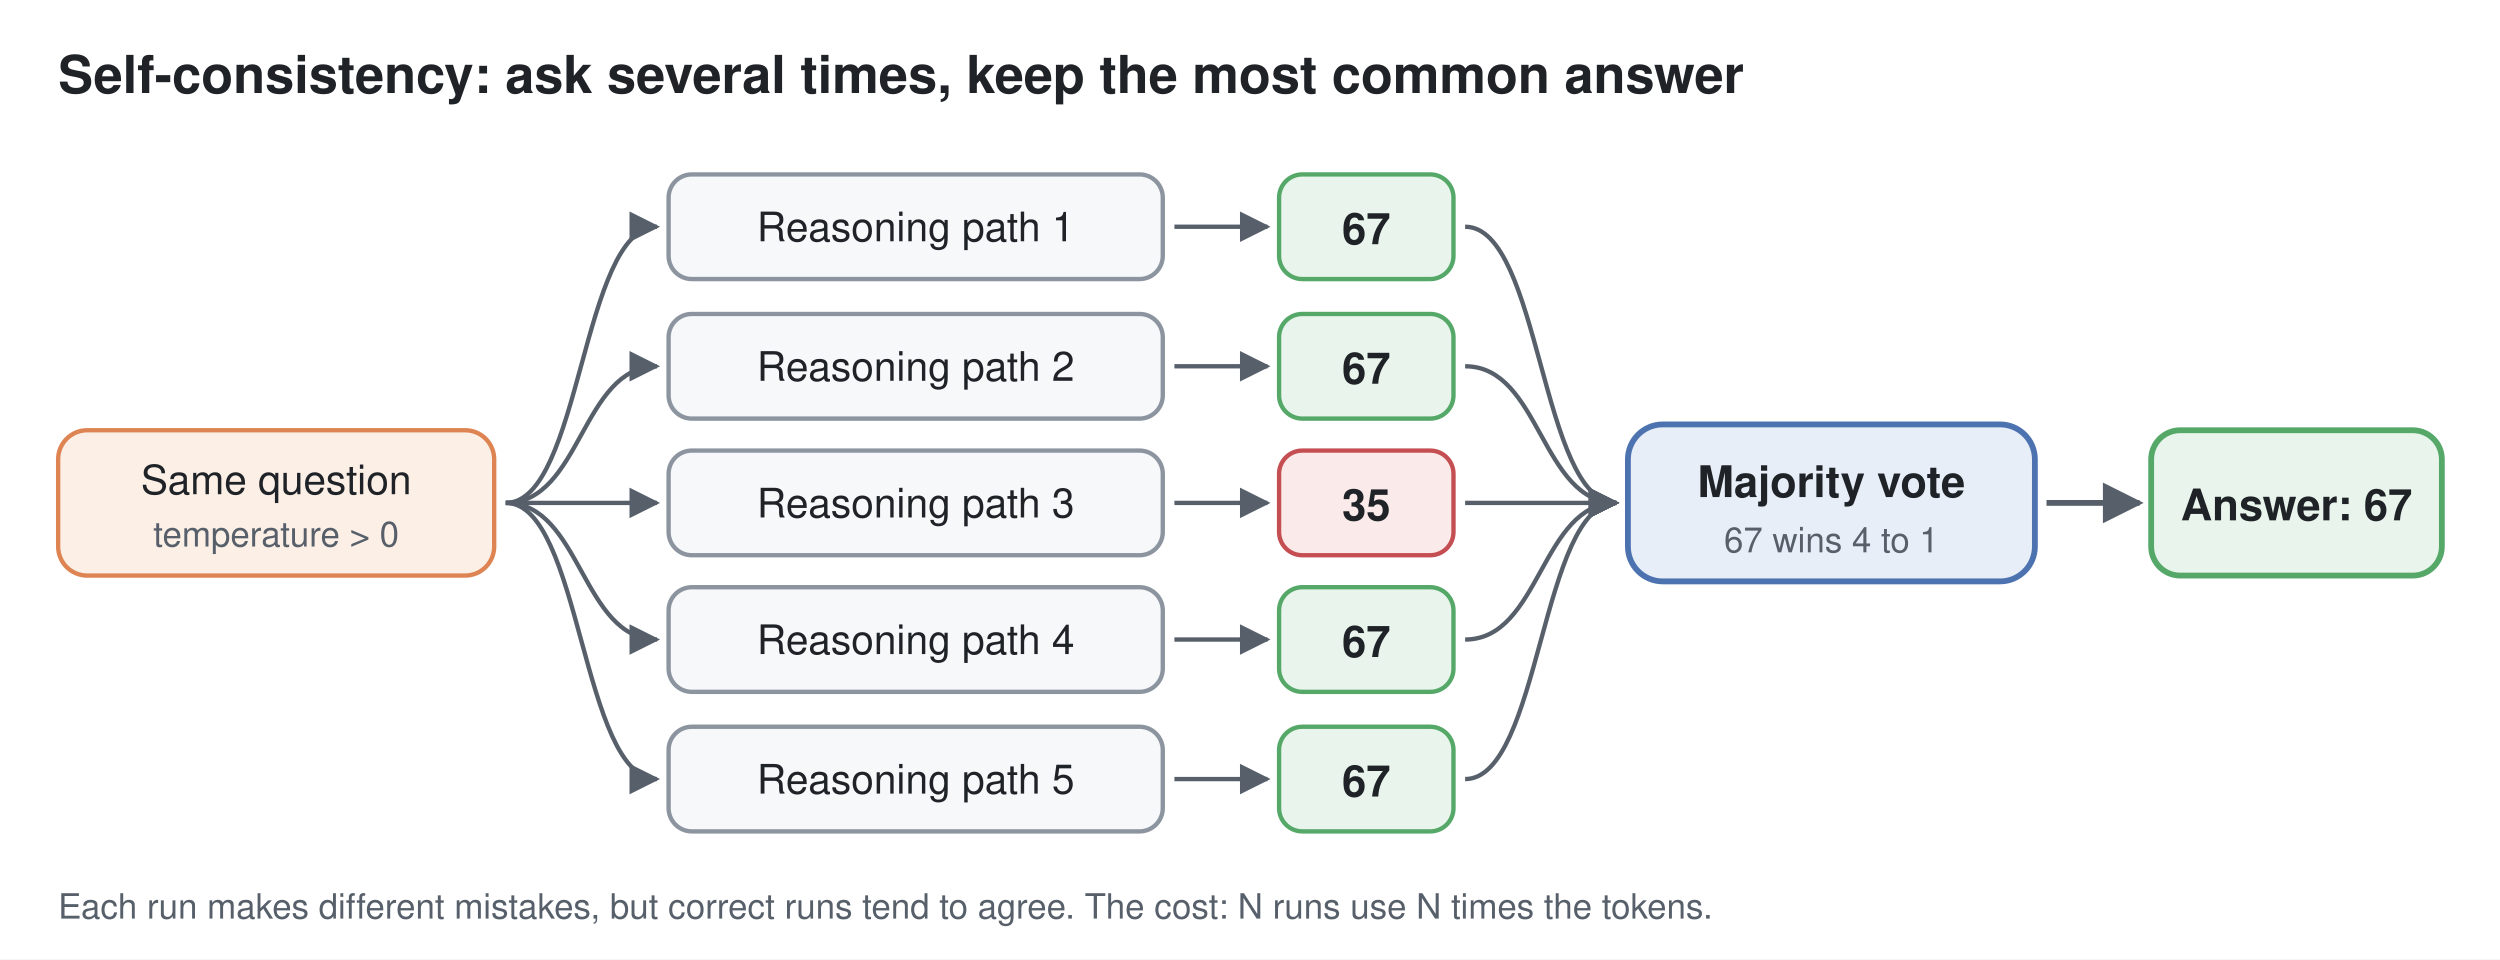
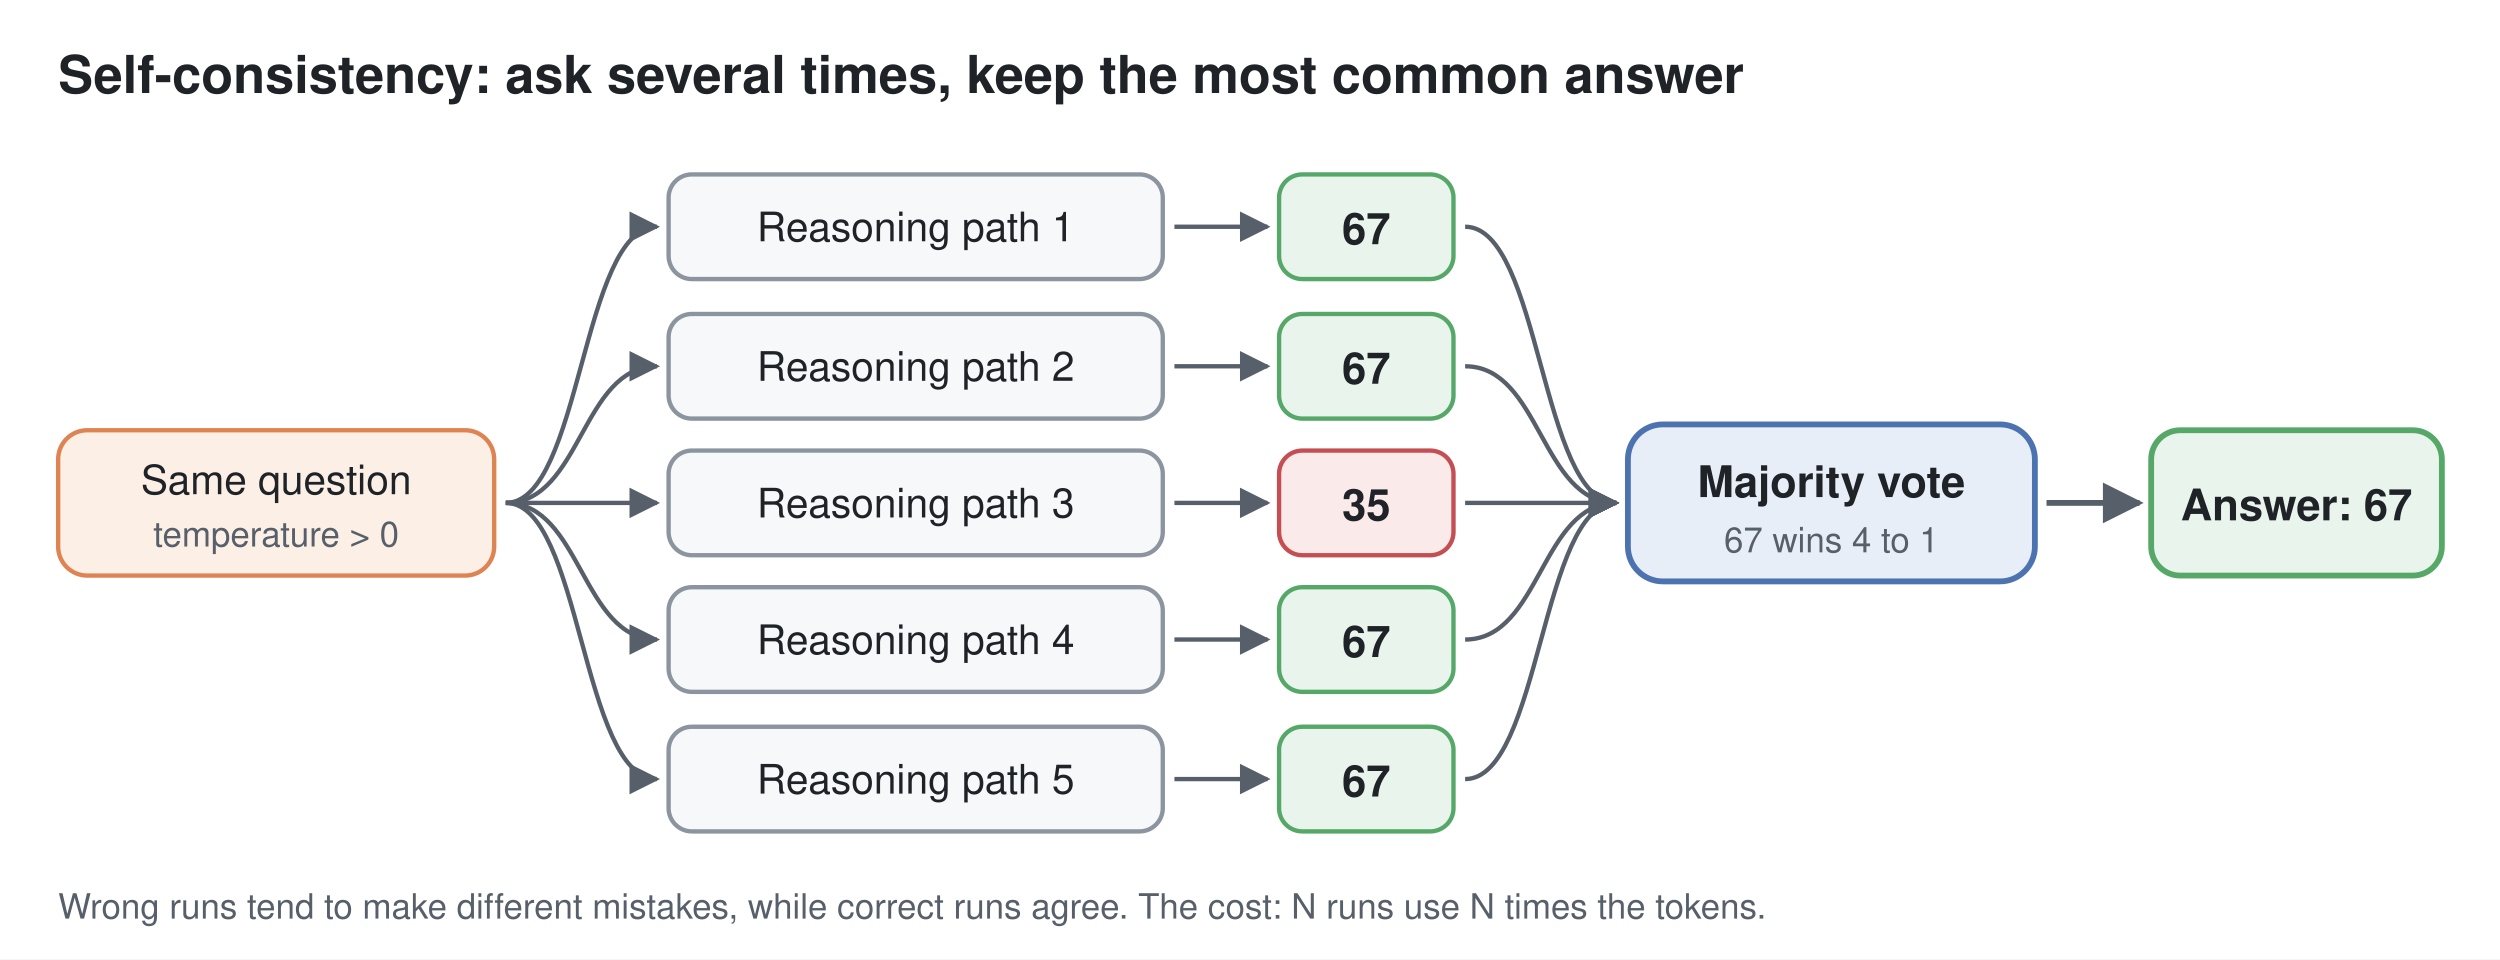
<svg xmlns="http://www.w3.org/2000/svg" width="860" height="330" viewBox="0 0 860 330" role="img" aria-label="The same question is answered five times; the most common answer wins">
  <style>
    text { font-family: -apple-system, "Segoe UI", Helvetica, Arial, sans-serif; fill: #1f2328; }
    .title { font-size: 18px; font-weight: 600; }
    .label { font-size: 14px; }
    .bold { font-size: 15px; font-weight: 600; }
    .small { font-size: 12px; fill: #57606a; }
  </style>
  <defs>
    <marker id="arrow" viewBox="0 0 10 10" refX="9" refY="5" markerWidth="7" markerHeight="7" orient="auto-start-reverse">
      <path d="M0,0 L10,5 L0,10 z" fill="#57606a" />
    </marker>
  </defs>
  <rect width="860" height="330" fill="#ffffff" />
  <text x="20" y="32" class="title">Self-consistency: ask several times, keep the most common answer</text>
  <rect x="20" y="148" width="150" height="50" rx="10" fill="#FCEFE6" stroke="#DD8452" stroke-width="1.5" />
  <text x="95" y="170" class="label" text-anchor="middle">Same question</text>
  <text x="95" y="188" class="small" text-anchor="middle">temperature &gt; 0</text>
  <g stroke="#57606a" stroke-width="1.5" fill="none" marker-end="url(#arrow)">
    <path d="M174,173 C200,173 200,78 226,78" />
    <path d="M174,173 C200,173 200,126 226,126" />
    <path d="M174,173 L226,173" />
    <path d="M174,173 C200,173 200,220 226,220" />
    <path d="M174,173 C200,173 200,268 226,268" />
  </g>
  <g fill="#F6F8FA" stroke="#8C959F" stroke-width="1.5">
    <rect x="230" y="60" width="170" height="36" rx="8" />
    <rect x="230" y="108" width="170" height="36" rx="8" />
    <rect x="230" y="155" width="170" height="36" rx="8" />
    <rect x="230" y="202" width="170" height="36" rx="8" />
    <rect x="230" y="250" width="170" height="36" rx="8" />
  </g>
  <text x="315" y="83" class="label" text-anchor="middle">Reasoning path 1</text>
  <text x="315" y="131" class="label" text-anchor="middle">Reasoning path 2</text>
  <text x="315" y="178" class="label" text-anchor="middle">Reasoning path 3</text>
  <text x="315" y="225" class="label" text-anchor="middle">Reasoning path 4</text>
  <text x="315" y="273" class="label" text-anchor="middle">Reasoning path 5</text>
  <g stroke="#57606a" stroke-width="1.5" marker-end="url(#arrow)">
    <line x1="404" y1="78" x2="436" y2="78" />
    <line x1="404" y1="126" x2="436" y2="126" />
    <line x1="404" y1="173" x2="436" y2="173" />
    <line x1="404" y1="220" x2="436" y2="220" />
    <line x1="404" y1="268" x2="436" y2="268" />
  </g>
  <rect x="440" y="60" width="60" height="36" rx="8" fill="#E9F5EC" stroke="#55A868" stroke-width="1.5" />
  <text x="470" y="84" class="bold" text-anchor="middle">67</text>
  <rect x="440" y="108" width="60" height="36" rx="8" fill="#E9F5EC" stroke="#55A868" stroke-width="1.5" />
  <text x="470" y="132" class="bold" text-anchor="middle">67</text>
  <rect x="440" y="155" width="60" height="36" rx="8" fill="#FBEAEA" stroke="#C44E52" stroke-width="1.5" />
  <text x="470" y="179" class="bold" text-anchor="middle">35</text>
  <rect x="440" y="202" width="60" height="36" rx="8" fill="#E9F5EC" stroke="#55A868" stroke-width="1.5" />
  <text x="470" y="226" class="bold" text-anchor="middle">67</text>
  <rect x="440" y="250" width="60" height="36" rx="8" fill="#E9F5EC" stroke="#55A868" stroke-width="1.5" />
  <text x="470" y="274" class="bold" text-anchor="middle">67</text>
  <g stroke="#57606a" stroke-width="1.5" fill="none" marker-end="url(#arrow)">
    <path d="M504,78 C530,78 530,173 556,173" />
    <path d="M504,126 C530,126 530,173 556,173" />
    <path d="M504,173 L556,173" />
    <path d="M504,220 C530,220 530,173 556,173" />
    <path d="M504,268 C530,268 530,173 556,173" />
  </g>
  <rect x="560" y="146" width="140" height="54" rx="12" fill="#E8EEF8" stroke="#4C72B0" stroke-width="2" />
  <text x="630" y="171" class="bold" text-anchor="middle">Majority vote</text>
  <text x="630" y="190" class="small" text-anchor="middle">67 wins 4 to 1</text>
  <line x1="704" y1="173" x2="736" y2="173" stroke="#57606a" stroke-width="2" marker-end="url(#arrow)" />
  <rect x="740" y="148" width="100" height="50" rx="10" fill="#E9F5EC" stroke="#55A868" stroke-width="2" />
  <text x="790" y="179" class="bold" text-anchor="middle">Answer: 67</text>
-   <text x="20" y="316" class="small">Each run makes different mistakes, but correct runs tend to agree. The cost: N runs use N times the tokens.</text>
+   <text x="20" y="316" class="small">Wrong runs tend to make different mistakes, while correct runs agree. The cost: N runs use N times the tokens.</text>
</svg>
